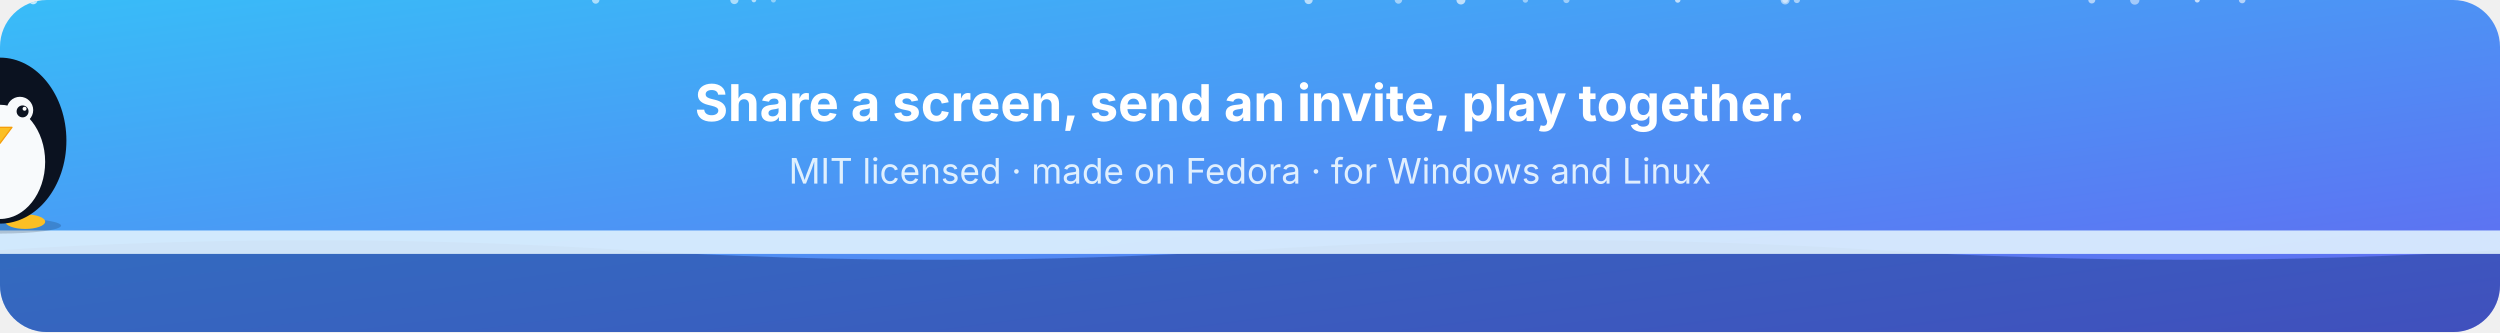
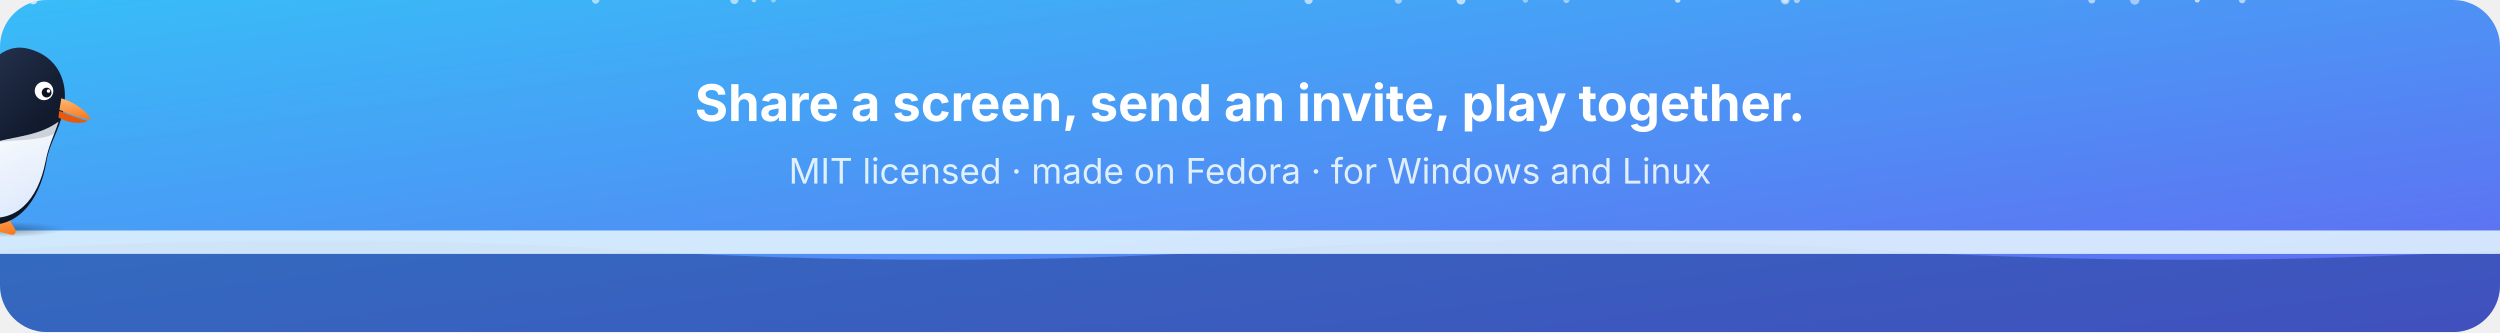
<svg xmlns="http://www.w3.org/2000/svg" width="1280" height="170" viewBox="0 0 1280 170" role="img" aria-label="A penguin waddling across the ice">
  <defs>
    <linearGradient id="fs" x1="0" y1="0" x2="1" y2="1">
      <stop offset="0" stop-color="#38bdf8" />
      <stop offset="1" stop-color="#6366f1" />
    </linearGradient>
    <clipPath id="fc">
      <rect width="1280" height="170" rx="24" />
    </clipPath>
+     <linearGradient id="p-coat" x1="0" y1="0" x2="1" y2="1">
+       <stop offset="0" stop-color="#2a3957" />
+       <stop offset=".55" stop-color="#131c30" />
+       <stop offset="1" stop-color="#0b1220" />
+     </linearGradient>
+     <linearGradient id="p-belly" x1=".2" y1="0" x2=".8" y2="1">
+       <stop offset="0" stop-color="#ffffff" />
+       <stop offset="1" stop-color="#dce8fb" />
+     </linearGradient>
+     <linearGradient id="p-flip" x1="0" y1="0" x2="1" y2="1">
+       <stop offset="0" stop-color="#34466b" />
+       <stop offset="1" stop-color="#0b1220" />
+     </linearGradient>
+     <linearGradient id="p-orange" x1="0" y1="0" x2="1" y2="1">
+       <stop offset="0" stop-color="#fdba74" />
+       <stop offset="1" stop-color="#f97316" />
+     </linearGradient>
+     <radialGradient id="p-shadow" cx=".5" cy=".5" r=".5">
+       <stop offset="0" stop-color="#0b1220" stop-opacity=".35" />
+       <stop offset="1" stop-color="#0b1220" stop-opacity="0" />
+     </radialGradient>
  </defs>
  <g clip-path="url(#fc)">
    <rect width="1280" height="170" fill="url(#fs)" />
    <path d="M0 128 Q160 118 320 128 T640 128 T960 128 T1280 128 V170 H0 Z" fill="#1e3a8a" opacity=".5">
      <animate attributeName="d" dur="5s" repeatCount="indefinite" values="M0 128 Q160 118 320 128 T640 128 T960 128 T1280 128 V170 H0 Z;M0 128 Q160 138 320 128 T640 128 T960 128 T1280 128 V170 H0 Z;M0 128 Q160 118 320 128 T640 128 T960 128 T1280 128 V170 H0 Z" />
    </path>
    <path d="M0 118 H1280 V130 H0 Z" fill="#e0f2fe" opacity=".9" />
    <g>
      <animateTransform attributeName="transform" type="translate" values="-120 0;1400 0" dur="16s" repeatCount="indefinite" />
      <g>
        <animateTransform attributeName="transform" type="rotate" values="-6 0 110;6 0 110;-6 0 110" dur=".7s" repeatCount="indefinite" />
-         <g transform="translate(0 72) scale(0.34)">
-           <ellipse cx="0" cy="128" rx="92" ry="12" fill="#0b1220" opacity=".18" />
-           <ellipse cx="-38" cy="122" rx="30" ry="11" fill="#fbbf24" />
-           <ellipse cx="38" cy="122" rx="30" ry="11" fill="#fbbf24" />
-           <ellipse cx="0" cy="0" rx="100" ry="125" fill="#0b1220" />
-           <ellipse cx="0" cy="32" rx="68" ry="86" fill="#f8fafc" />
-           <circle cx="-30" cy="-46" r="20" fill="#f8fafc" />
-           <circle cx="30" cy="-46" r="20" fill="#f8fafc" />
-           <circle cx="-26" cy="-44" r="9" fill="#0b1220" />
-           <circle cx="34" cy="-44" r="9" fill="#0b1220" />
-           <circle cx="-23" cy="-48" r="3" fill="#fff" />
-           <circle cx="37" cy="-48" r="3" fill="#fff" />
-           <path d="M-18 -20 H18 L0 4 Z" fill="#fbbf24" stroke="#f59e0b" stroke-width="2" stroke-linejoin="round" />
+         <g transform="translate(-75 2) scale(0.25)">
+           <ellipse cx="312" cy="462" rx="118" ry="16" fill="url(#p-shadow)" />
+           <g transform="rotate(14 300 300)">
+             <path d="M244 430 c-8 20 2 30 18 30 h46 c9 0 10 -9 3 -15 l-22 -22 z" fill="url(#p-orange)" />
+             <path d="M300 432 c-8 20 2 30 18 30 h46 c9 0 10 -9 3 -15 l-22 -22 z" fill="url(#p-orange)" />
+             <path d="M306 84            C368 84 404 130 406 188            C408 234 394 262 398 300            C404 382 372 452 296 456            C226 460 186 414 184 356            C182 300 206 262 214 212            C226 136 252 84 306 84 Z" fill="url(#p-coat)" />
+             <path d="M402 214            C400 246 394 266 396 300            C400 380 368 438 298 440            C254 441 230 410 232 368            C234 324 262 300 290 284            C330 262 372 250 402 214 Z" fill="url(#p-belly)" />
+             <path d="M258 292 C244 336 238 382 244 424 C270 396 286 352 290 306 Z" fill="#0b1220" opacity=".22" />
+             <path d="M402 214 C372 250 330 262 292 284 C330 270 372 262 400 240 Z" fill="#0b1220" opacity=".16" />
+             <path d="M244 256            C214 296 192 350 186 412            C218 392 256 346 272 300            C278 280 262 250 244 256 Z" fill="url(#p-flip)" />
+             <path d="M246 262 C224 296 206 340 196 392" stroke="#5a6f96" stroke-width="6" fill="none" stroke-linecap="round" opacity=".9" />
+             <path d="M396 166 C428 168 454 180 466 194 C446 196 420 194 398 190 Z" fill="url(#p-orange)" />
+             <path d="M398 192 C420 196 444 198 460 198 C448 208 424 212 400 206 Z" fill="#ea580c" />
+             <circle cx="358" cy="160" r="19" fill="#fff" />
+             <circle cx="364" cy="162" r="10" fill="#0b1220" />
+             <circle cx="367" cy="158" r="3.6" fill="#fff" />
+           </g>
        </g>
      </g>
    </g>
    <text x="640" y="62" font-family="'Segoe UI', Inter, 'Helvetica Neue', Ubuntu, Cantarell, Arial, sans-serif" font-size="26" font-weight="700" fill="#fff" text-anchor="middle">Share a screen, send an invite, play together.</text>
    <text x="640" y="94" font-family="'Segoe UI', Inter, 'Helvetica Neue', Ubuntu, Cantarell, Arial, sans-serif" font-size="18" fill="#f0f9ff" text-anchor="middle" opacity=".9">MIT licensed · made on Fedora · for Windows and Linux</text>
    <circle cx="305" r="1.9" fill="#fff" opacity="0.57">
      <animate attributeName="cy" values="-10;180" dur="9.0s" begin="-5.4s" repeatCount="indefinite" />
      <animate attributeName="cx" values="305;283;305" dur="4.5s" repeatCount="indefinite" />
    </circle>
    <circle cx="17" r="2.2" fill="#fff" opacity="0.70">
      <animate attributeName="cy" values="-10;180" dur="8.1s" begin="-1.9s" repeatCount="indefinite" />
      <animate attributeName="cx" values="17;15;17" dur="4.0s" repeatCount="indefinite" />
    </circle>
    <circle cx="1071" r="1.8" fill="#fff" opacity="0.57">
      <animate attributeName="cy" values="-10;180" dur="11.1s" begin="-1.7s" repeatCount="indefinite" />
      <animate attributeName="cx" values="1071;1089;1071" dur="5.6s" repeatCount="indefinite" />
    </circle>
    <circle cx="670" r="2.1" fill="#fff" opacity="0.62">
      <animate attributeName="cy" values="-10;180" dur="11.4s" begin="-0.7s" repeatCount="indefinite" />
      <animate attributeName="cx" values="670;674;670" dur="5.7s" repeatCount="indefinite" />
    </circle>
    <circle cx="386" r="1.2" fill="#fff" opacity="0.60">
      <animate attributeName="cy" values="-10;180" dur="12.9s" begin="-6.1s" repeatCount="indefinite" />
      <animate attributeName="cx" values="386;405;386" dur="6.5s" repeatCount="indefinite" />
    </circle>
    <circle cx="914" r="2.3" fill="#fff" opacity="0.51">
      <animate attributeName="cy" values="-10;180" dur="9.2s" begin="-7.3s" repeatCount="indefinite" />
      <animate attributeName="cx" values="914;936;914" dur="4.6s" repeatCount="indefinite" />
    </circle>
    <circle cx="1125" r="1.3" fill="#fff" opacity="0.69">
      <animate attributeName="cy" values="-10;180" dur="7.1s" begin="-1.5s" repeatCount="indefinite" />
      <animate attributeName="cx" values="1125;1122;1125" dur="3.5s" repeatCount="indefinite" />
    </circle>
    <circle cx="802" r="1.6" fill="#fff" opacity="0.47">
      <animate attributeName="cy" values="-10;180" dur="10.1s" begin="-3.9s" repeatCount="indefinite" />
      <animate attributeName="cx" values="802;806;802" dur="5.0s" repeatCount="indefinite" />
    </circle>
    <circle cx="748" r="2.3" fill="#fff" opacity="0.65">
      <animate attributeName="cy" values="-10;180" dur="11.5s" begin="-10.6s" repeatCount="indefinite" />
      <animate attributeName="cx" values="748;772;748" dur="5.7s" repeatCount="indefinite" />
    </circle>
    <circle cx="859" r="1.4" fill="#fff" opacity="0.67">
      <animate attributeName="cy" values="-10;180" dur="12.9s" begin="-12.4s" repeatCount="indefinite" />
      <animate attributeName="cx" values="859;863;859" dur="6.4s" repeatCount="indefinite" />
    </circle>
    <circle cx="914" r="1.5" fill="#fff" opacity="0.45">
      <animate attributeName="cy" values="-10;180" dur="12.7s" begin="-7.3s" repeatCount="indefinite" />
      <animate attributeName="cx" values="914;892;914" dur="6.3s" repeatCount="indefinite" />
    </circle>
    <circle cx="1093" r="2.4" fill="#fff" opacity="0.49">
      <animate attributeName="cy" values="-10;180" dur="6.7s" begin="-5.4s" repeatCount="indefinite" />
      <animate attributeName="cx" values="1093;1076;1093" dur="3.4s" repeatCount="indefinite" />
    </circle>
    <circle cx="376" r="2.1" fill="#fff" opacity="0.57">
      <animate attributeName="cy" values="-10;180" dur="13.0s" begin="-0.6s" repeatCount="indefinite" />
      <animate attributeName="cx" values="376;353;376" dur="6.5s" repeatCount="indefinite" />
    </circle>
    <circle cx="920" r="1.6" fill="#fff" opacity="0.53">
      <animate attributeName="cy" values="-10;180" dur="13.0s" begin="-12.8s" repeatCount="indefinite" />
      <animate attributeName="cx" values="920;945;920" dur="6.5s" repeatCount="indefinite" />
    </circle>
    <circle cx="396" r="1.3" fill="#fff" opacity="0.42">
      <animate attributeName="cy" values="-10;180" dur="10.8s" begin="-0.3s" repeatCount="indefinite" />
      <animate attributeName="cx" values="396;392;396" dur="5.4s" repeatCount="indefinite" />
    </circle>
    <circle cx="781" r="1.4" fill="#fff" opacity="0.46">
      <animate attributeName="cy" values="-10;180" dur="6.3s" begin="-5.5s" repeatCount="indefinite" />
      <animate attributeName="cx" values="781;804;781" dur="3.2s" repeatCount="indefinite" />
    </circle>
    <circle cx="1148" r="1.7" fill="#fff" opacity="0.58">
      <animate attributeName="cy" values="-10;180" dur="9.7s" begin="-5.0s" repeatCount="indefinite" />
      <animate attributeName="cx" values="1148;1153;1148" dur="4.8s" repeatCount="indefinite" />
    </circle>
    <circle cx="716" r="1.9" fill="#fff" opacity="0.50">
      <animate attributeName="cy" values="-10;180" dur="13.5s" begin="-6.9s" repeatCount="indefinite" />
      <animate attributeName="cx" values="716;727;716" dur="6.8s" repeatCount="indefinite" />
    </circle>
  </g>
</svg>
